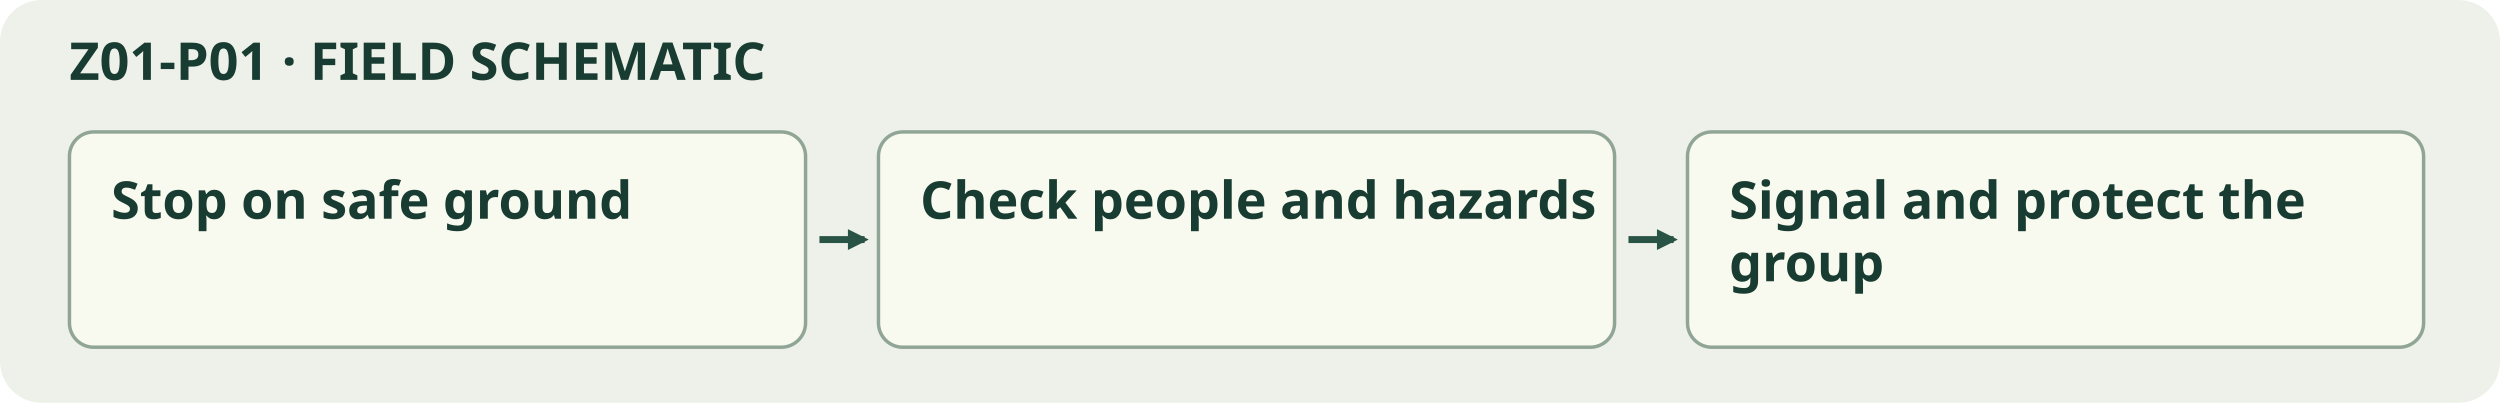
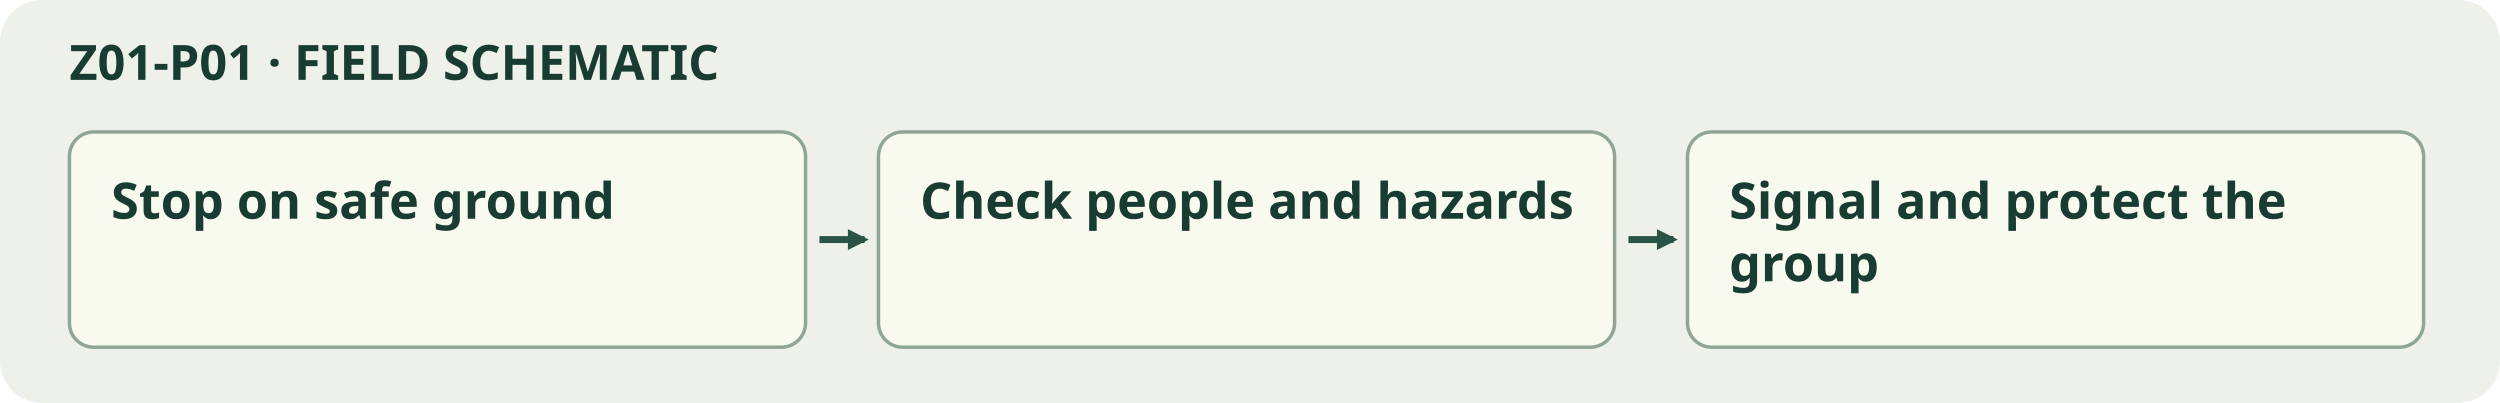
<svg xmlns="http://www.w3.org/2000/svg" viewBox="0 0 720 116" role="img" aria-labelledby="title desc">
  <defs>
    <marker id="arrow" viewBox="0 0 10 10" markerWidth="3" markerHeight="3" refX="8" refY="5" orient="auto">
      <path d="M0 0L10 5 0 10Z" fill="#285345" />
    </marker>
  </defs>
  <rect width="720" height="116" rx="12" fill="#edf1e9" />
-   <g font-family="system-ui,sans-serif" font-size="15" font-weight="650" fill="#183c31">
-     <text x="20" y="23">Z01-P01 · FIELD SCHEMATIC</text>
-     <rect x="20" y="38" width="212" height="62" rx="7" fill="#f9faef" stroke="#90a595" />
-     <text x="32" y="63">Stop on safe ground</text>
-     <path d="M236 69h13" stroke="#285345" stroke-width="2" marker-end="url(#arrow)" />
-     <rect x="253" y="38" width="212" height="62" rx="7" fill="#f9faef" stroke="#90a595" />
-     <text x="265" y="63">Check people and hazards</text>
-     <path d="M469 69h13" stroke="#285345" stroke-width="2" marker-end="url(#arrow)" />
-     <rect x="486" y="38" width="212" height="62" rx="7" fill="#f9faef" stroke="#90a595" />
-     <text x="498" y="63">Signal and protect the</text>
-     <text x="498" y="81">group</text>
+   <g font-family="system-ui,sans-serif" font-size="14.5" font-weight="650" fill="#183c31">
+     <text x="20" y="23" font-size="14" font-weight="700" fill="#183c31" text-anchor="start">Z01-P01 · FIELD SCHEMATIC</text>
+     <g id="stage-panels">
+       <rect x="20" y="38" width="212" height="62" rx="7" fill="#f9faef" stroke="#90a595" />
+       <text x="32" y="63" font-size="14.5" font-weight="650" fill="#183c31" text-anchor="start">Stop on safe ground</text>
+       <path d="M236 69h13" stroke="#285345" stroke-width="2" marker-end="url(#arrow)" />
+       <rect x="253" y="38" width="212" height="62" rx="7" fill="#f9faef" stroke="#90a595" />
+       <text x="265" y="63" font-size="14.5" font-weight="650" fill="#183c31" text-anchor="start">Check people and hazards</text>
+       <path d="M469 69h13" stroke="#285345" stroke-width="2" marker-end="url(#arrow)" />
+       <rect x="486" y="38" width="212" height="62" rx="7" fill="#f9faef" stroke="#90a595" />
+       <text x="498" y="63" font-size="14.5" font-weight="650" fill="#183c31" text-anchor="start">Signal and protect the</text>
+       <text x="498" y="81" font-size="14.5" font-weight="650" fill="#183c31" text-anchor="start">group</text>
+     </g>
  </g>
</svg>
